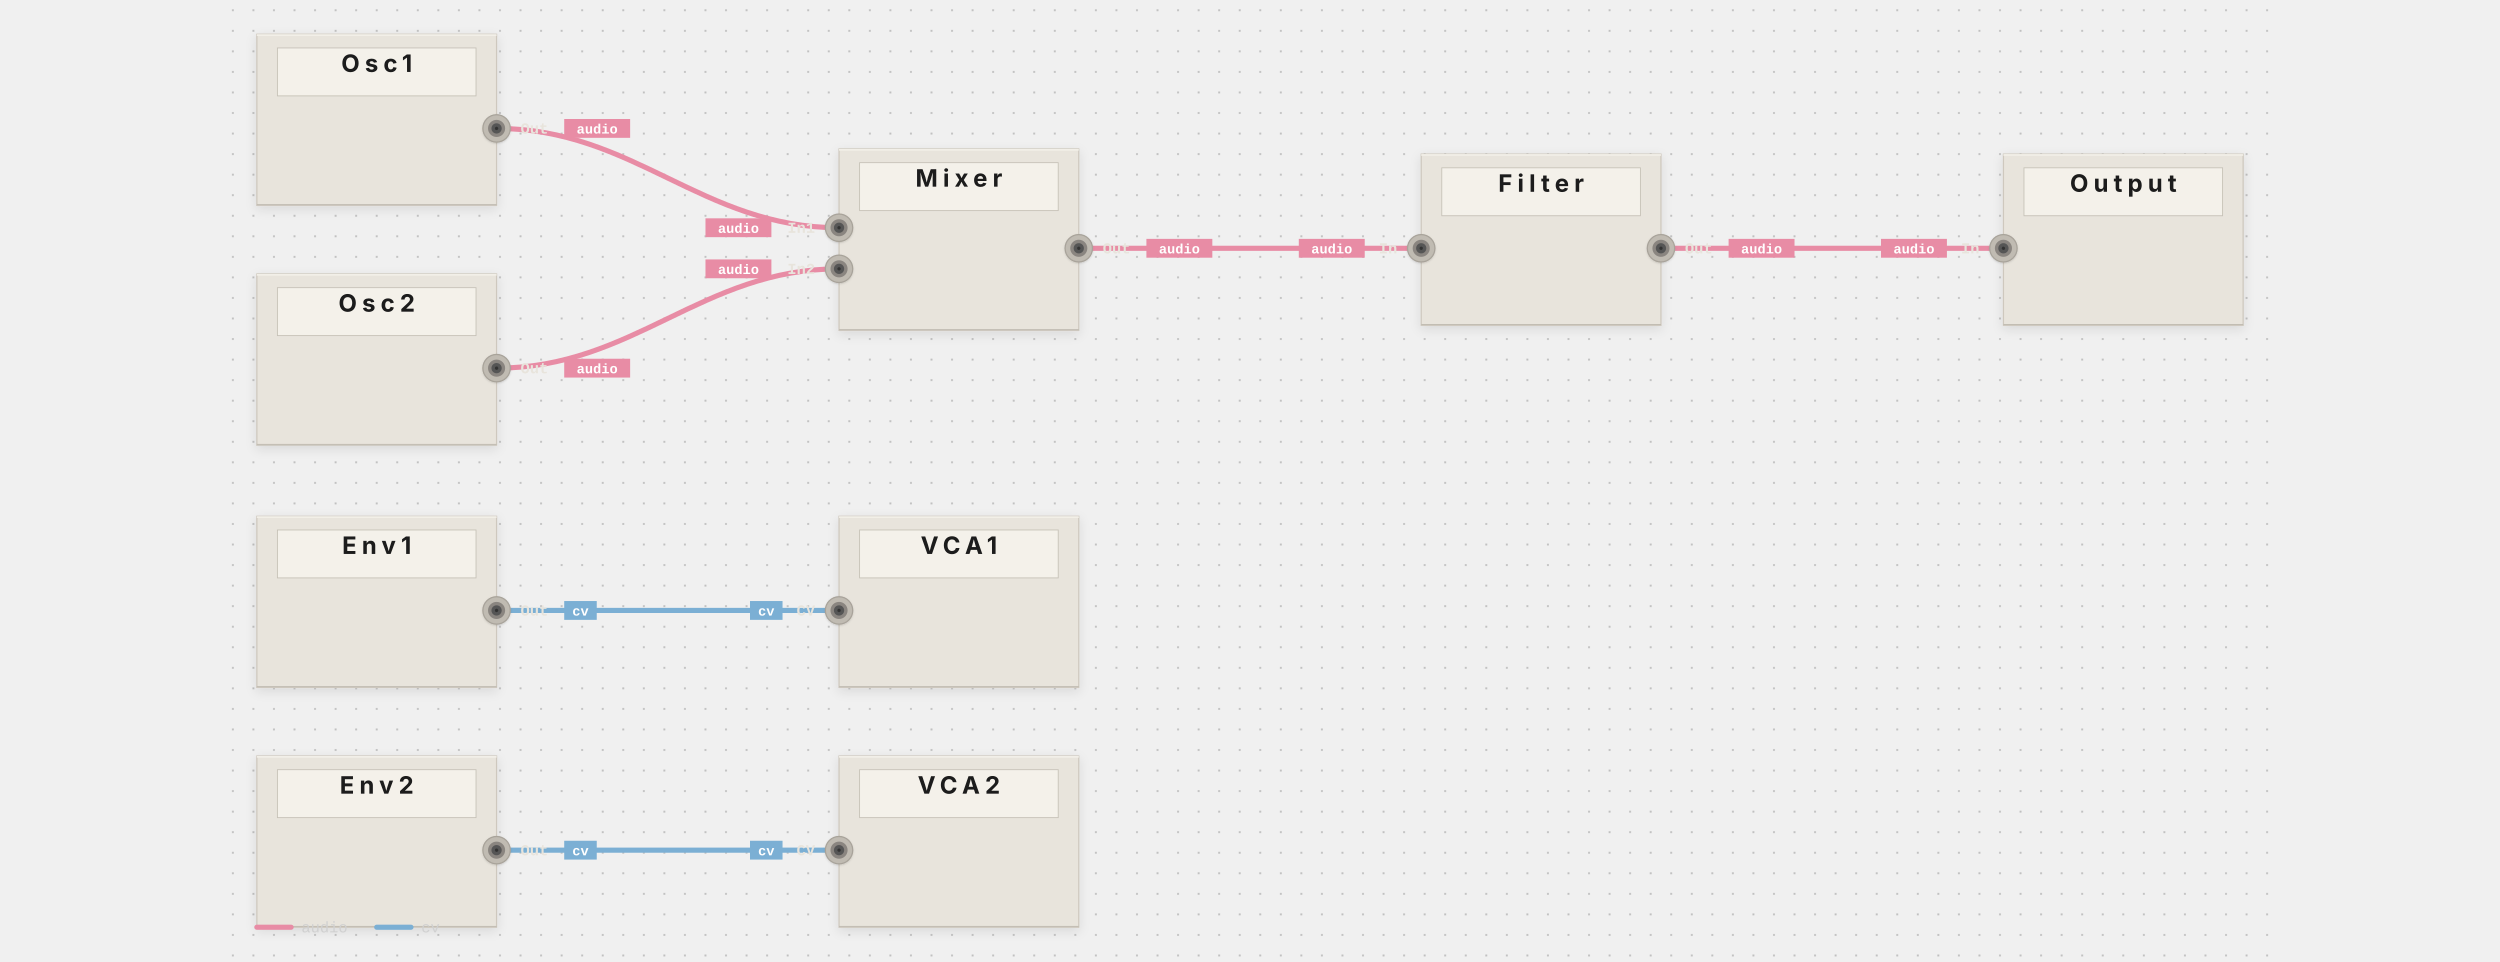
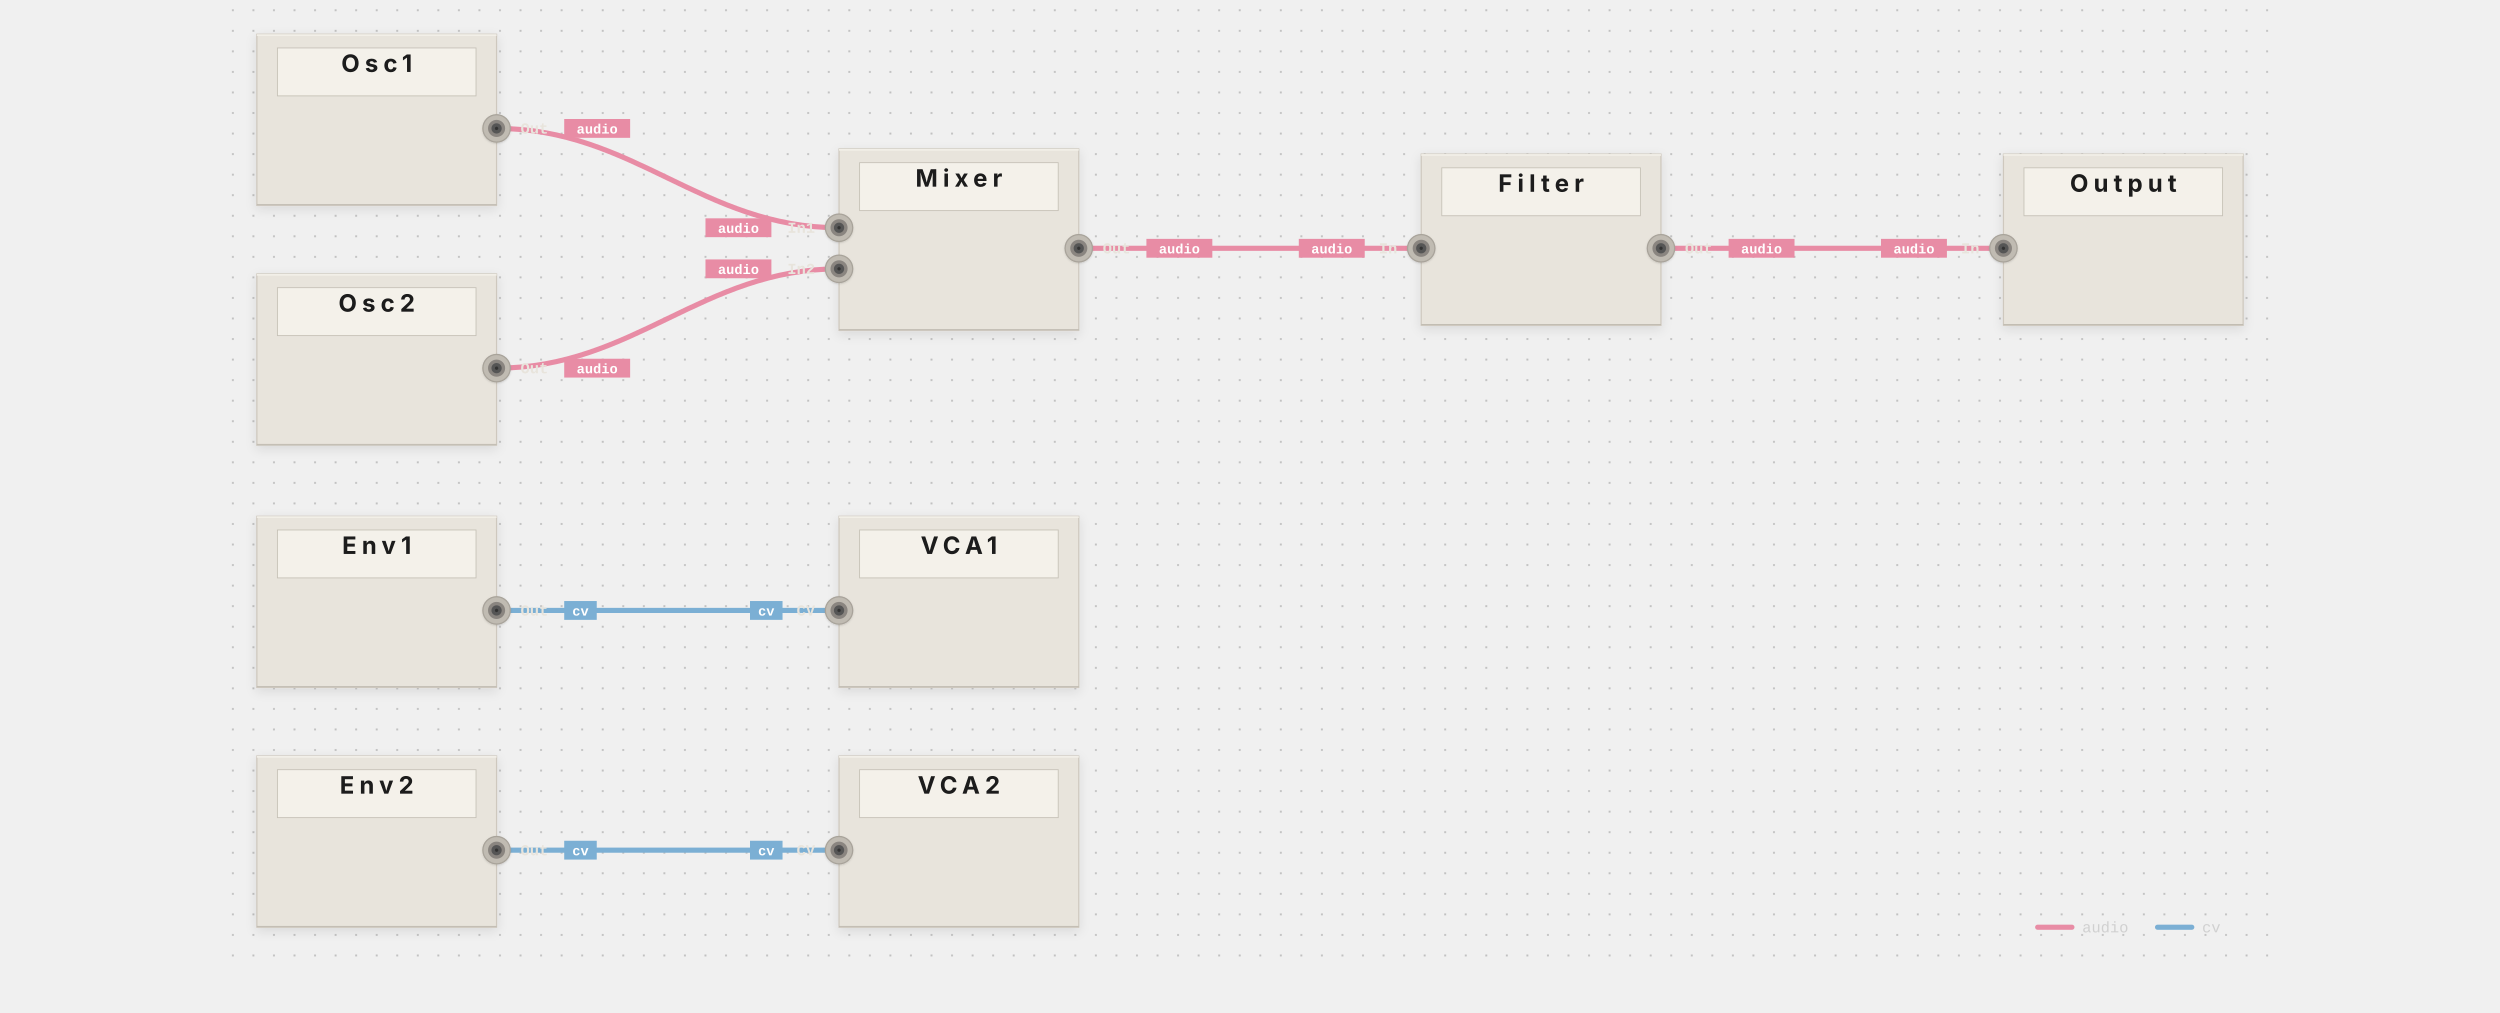
- <svg xmlns="http://www.w3.org/2000/svg" viewBox="-130 0 1460 561.5" width="100%" data-pf-min-width="1460" role="img" aria-labelledby="pf-30a9af-title pf-30a9af-desc">
+ <svg xmlns="http://www.w3.org/2000/svg" viewBox="-130 0 1460 591.5" width="100%" data-pf-min-width="1460" role="img" aria-labelledby="pf-55d112-title pf-55d112-desc">
  <style>@media print { .pf-panel, .pf-jack { filter: none; } }</style>
  <defs>
-     <filter id="pf-30a9af-panel-shadow" x="-20%" y="-20%" width="140%" height="140%">
+     <filter id="pf-55d112-panel-shadow" x="-20%" y="-20%" width="140%" height="140%">
      <feDropShadow dx="0" dy="2" stdDeviation="3" flood-opacity="0.1" />
    </filter>
-     <filter id="pf-30a9af-jack-shadow" x="-20%" y="-20%" width="140%" height="140%">
+     <filter id="pf-55d112-jack-shadow" x="-20%" y="-20%" width="140%" height="140%">
      <feDropShadow dx="0" dy="0.5" stdDeviation="0.8" flood-opacity="0.15" />
    </filter>
-     <pattern id="pf-30a9af-dots" width="12" height="12" patternUnits="userSpaceOnUse">
+     <pattern id="pf-55d112-dots" width="12" height="12" patternUnits="userSpaceOnUse">
      <circle cx="6" cy="6" r="0.5" fill="#555555" opacity="0.5" />
    </pattern>
  </defs>
  <g class="pf-layer-bg">
-     <rect width="1200" height="561.5" fill="url(#pf-30a9af-dots)" />
+     <rect width="1200" height="561.5" fill="url(#pf-55d112-dots)" />
  </g>
  <g class="pf-layer-cables">
    <path d="M 160 75 C 240 75, 280 133, 360 133" stroke="#e88ca5" stroke-width="3" fill="none" stroke-linecap="round" stroke-linejoin="round" data-connection="conn-0" data-signal="audio" />
    <path d="M 160 356.5 C 240 356.5, 280 356.5, 360 356.5" stroke="#7bafd4" stroke-width="3" fill="none" stroke-linecap="round" stroke-linejoin="round" data-connection="conn-1" data-signal="cv" />
    <path d="M 160 215 C 240 215, 280 157, 360 157" stroke="#e88ca5" stroke-width="3" fill="none" stroke-linecap="round" stroke-linejoin="round" data-connection="conn-2" data-signal="audio" />
    <path d="M 160 496.5 C 240 496.5, 280 496.5, 360 496.5" stroke="#7bafd4" stroke-width="3" fill="none" stroke-linecap="round" stroke-linejoin="round" data-connection="conn-3" data-signal="cv" />
    <path d="M 500 145 C 580 145, 620 145, 700 145" stroke="#e88ca5" stroke-width="3" fill="none" stroke-linecap="round" stroke-linejoin="round" data-connection="conn-4" data-signal="audio" />
    <path d="M 840 145 C 920 145, 960 145, 1040 145" stroke="#e88ca5" stroke-width="3" fill="none" stroke-linecap="round" stroke-linejoin="round" data-connection="conn-5" data-signal="audio" />
    <circle cx="160" cy="75" r="3.5" fill="#d47a93" />
    <circle cx="360" cy="133" r="3.5" fill="#d47a93" />
    <circle cx="160" cy="356.5" r="3.5" fill="#6a9ec3" />
    <circle cx="360" cy="356.5" r="3.5" fill="#6a9ec3" />
    <circle cx="160" cy="215" r="3.5" fill="#d47a93" />
    <circle cx="360" cy="157" r="3.5" fill="#d47a93" />
    <circle cx="160" cy="496.5" r="3.5" fill="#6a9ec3" />
    <circle cx="360" cy="496.5" r="3.5" fill="#6a9ec3" />
    <circle cx="500" cy="145" r="3.5" fill="#d47a93" />
    <circle cx="700" cy="145" r="3.5" fill="#d47a93" />
    <circle cx="840" cy="145" r="3.5" fill="#d47a93" />
    <circle cx="1040" cy="145" r="3.5" fill="#d47a93" />
  </g>
  <g class="pf-layer-panels">
-     <g data-module="Osc1" filter="url(#pf-30a9af-panel-shadow)">
+     <g data-module="Osc1" filter="url(#pf-55d112-panel-shadow)">
      <rect x="20" y="20" width="140" height="100" fill="#e8e4dc" stroke="#cec8be" stroke-width="0.75" rx="0" />
      <line x1="20" y1="20.5" x2="160" y2="20.5" stroke="#f2efe8" stroke-width="1" />
      <line x1="20" y1="119.5" x2="160" y2="119.5" stroke="#bdb8ae" stroke-width="0.5" />
      <rect x="32" y="28" width="116" height="28" fill="#f4f1ea" stroke="#c5c0b6" stroke-width="0.5" />
      <text x="90" y="42" text-anchor="middle" font-family="system-ui, -apple-system, BlinkMacSystemFont, 'Segoe UI', sans-serif" font-size="14" font-weight="700" fill="#1a1a1a" letter-spacing="3">Osc1</text>
    </g>
-     <g data-module="Mixer" filter="url(#pf-30a9af-panel-shadow)">
+     <g data-module="Mixer" filter="url(#pf-55d112-panel-shadow)">
      <rect x="360" y="87" width="140" height="106" fill="#e8e4dc" stroke="#cec8be" stroke-width="0.75" rx="0" />
      <line x1="360" y1="87.5" x2="500" y2="87.5" stroke="#f2efe8" stroke-width="1" />
      <line x1="360" y1="192.5" x2="500" y2="192.5" stroke="#bdb8ae" stroke-width="0.5" />
      <rect x="372" y="95" width="116" height="28" fill="#f4f1ea" stroke="#c5c0b6" stroke-width="0.5" />
      <text x="430" y="109" text-anchor="middle" font-family="system-ui, -apple-system, BlinkMacSystemFont, 'Segoe UI', sans-serif" font-size="14" font-weight="700" fill="#1a1a1a" letter-spacing="3">Mixer</text>
    </g>
-     <g data-module="Env1" filter="url(#pf-30a9af-panel-shadow)">
+     <g data-module="Env1" filter="url(#pf-55d112-panel-shadow)">
      <rect x="20" y="301.5" width="140" height="100" fill="#e8e4dc" stroke="#cec8be" stroke-width="0.75" rx="0" />
      <line x1="20" y1="302" x2="160" y2="302" stroke="#f2efe8" stroke-width="1" />
      <line x1="20" y1="401" x2="160" y2="401" stroke="#bdb8ae" stroke-width="0.5" />
      <rect x="32" y="309.5" width="116" height="28" fill="#f4f1ea" stroke="#c5c0b6" stroke-width="0.5" />
      <text x="90" y="323.5" text-anchor="middle" font-family="system-ui, -apple-system, BlinkMacSystemFont, 'Segoe UI', sans-serif" font-size="14" font-weight="700" fill="#1a1a1a" letter-spacing="3">Env1</text>
    </g>
-     <g data-module="VCA1" filter="url(#pf-30a9af-panel-shadow)">
+     <g data-module="VCA1" filter="url(#pf-55d112-panel-shadow)">
      <rect x="360" y="301.5" width="140" height="100" fill="#e8e4dc" stroke="#cec8be" stroke-width="0.75" rx="0" />
      <line x1="360" y1="302" x2="500" y2="302" stroke="#f2efe8" stroke-width="1" />
      <line x1="360" y1="401" x2="500" y2="401" stroke="#bdb8ae" stroke-width="0.5" />
      <rect x="372" y="309.5" width="116" height="28" fill="#f4f1ea" stroke="#c5c0b6" stroke-width="0.5" />
      <text x="430" y="323.5" text-anchor="middle" font-family="system-ui, -apple-system, BlinkMacSystemFont, 'Segoe UI', sans-serif" font-size="14" font-weight="700" fill="#1a1a1a" letter-spacing="3">VCA1</text>
    </g>
-     <g data-module="Osc2" filter="url(#pf-30a9af-panel-shadow)">
+     <g data-module="Osc2" filter="url(#pf-55d112-panel-shadow)">
      <rect x="20" y="160" width="140" height="100" fill="#e8e4dc" stroke="#cec8be" stroke-width="0.75" rx="0" />
      <line x1="20" y1="160.5" x2="160" y2="160.5" stroke="#f2efe8" stroke-width="1" />
      <line x1="20" y1="259.5" x2="160" y2="259.5" stroke="#bdb8ae" stroke-width="0.5" />
      <rect x="32" y="168" width="116" height="28" fill="#f4f1ea" stroke="#c5c0b6" stroke-width="0.5" />
      <text x="90" y="182" text-anchor="middle" font-family="system-ui, -apple-system, BlinkMacSystemFont, 'Segoe UI', sans-serif" font-size="14" font-weight="700" fill="#1a1a1a" letter-spacing="3">Osc2</text>
    </g>
-     <g data-module="Env2" filter="url(#pf-30a9af-panel-shadow)">
+     <g data-module="Env2" filter="url(#pf-55d112-panel-shadow)">
      <rect x="20" y="441.5" width="140" height="100" fill="#e8e4dc" stroke="#cec8be" stroke-width="0.75" rx="0" />
      <line x1="20" y1="442" x2="160" y2="442" stroke="#f2efe8" stroke-width="1" />
      <line x1="20" y1="541" x2="160" y2="541" stroke="#bdb8ae" stroke-width="0.5" />
      <rect x="32" y="449.5" width="116" height="28" fill="#f4f1ea" stroke="#c5c0b6" stroke-width="0.5" />
      <text x="90" y="463.5" text-anchor="middle" font-family="system-ui, -apple-system, BlinkMacSystemFont, 'Segoe UI', sans-serif" font-size="14" font-weight="700" fill="#1a1a1a" letter-spacing="3">Env2</text>
    </g>
-     <g data-module="VCA2" filter="url(#pf-30a9af-panel-shadow)">
+     <g data-module="VCA2" filter="url(#pf-55d112-panel-shadow)">
      <rect x="360" y="441.5" width="140" height="100" fill="#e8e4dc" stroke="#cec8be" stroke-width="0.75" rx="0" />
      <line x1="360" y1="442" x2="500" y2="442" stroke="#f2efe8" stroke-width="1" />
      <line x1="360" y1="541" x2="500" y2="541" stroke="#bdb8ae" stroke-width="0.5" />
      <rect x="372" y="449.5" width="116" height="28" fill="#f4f1ea" stroke="#c5c0b6" stroke-width="0.5" />
      <text x="430" y="463.5" text-anchor="middle" font-family="system-ui, -apple-system, BlinkMacSystemFont, 'Segoe UI', sans-serif" font-size="14" font-weight="700" fill="#1a1a1a" letter-spacing="3">VCA2</text>
    </g>
-     <g data-module="Filter" filter="url(#pf-30a9af-panel-shadow)">
+     <g data-module="Filter" filter="url(#pf-55d112-panel-shadow)">
      <rect x="700" y="90" width="140" height="100" fill="#e8e4dc" stroke="#cec8be" stroke-width="0.75" rx="0" />
      <line x1="700" y1="90.5" x2="840" y2="90.5" stroke="#f2efe8" stroke-width="1" />
      <line x1="700" y1="189.5" x2="840" y2="189.5" stroke="#bdb8ae" stroke-width="0.5" />
      <rect x="712" y="98" width="116" height="28" fill="#f4f1ea" stroke="#c5c0b6" stroke-width="0.5" />
      <text x="770" y="112" text-anchor="middle" font-family="system-ui, -apple-system, BlinkMacSystemFont, 'Segoe UI', sans-serif" font-size="14" font-weight="700" fill="#1a1a1a" letter-spacing="3">Filter</text>
    </g>
-     <g data-module="Output" filter="url(#pf-30a9af-panel-shadow)">
+     <g data-module="Output" filter="url(#pf-55d112-panel-shadow)">
      <rect x="1040" y="90" width="140" height="100" fill="#e8e4dc" stroke="#cec8be" stroke-width="0.75" rx="0" />
      <line x1="1040" y1="90.5" x2="1180" y2="90.5" stroke="#f2efe8" stroke-width="1" />
      <line x1="1040" y1="189.5" x2="1180" y2="189.5" stroke="#bdb8ae" stroke-width="0.5" />
      <rect x="1052" y="98" width="116" height="28" fill="#f4f1ea" stroke="#c5c0b6" stroke-width="0.5" />
      <text x="1110" y="112" text-anchor="middle" font-family="system-ui, -apple-system, BlinkMacSystemFont, 'Segoe UI', sans-serif" font-size="14" font-weight="700" fill="#1a1a1a" letter-spacing="3">Output</text>
    </g>
  </g>
  <g class="pf-layer-params" />
  <g class="pf-layer-jacks">
-     <g data-port="osc1.out" filter="url(#pf-30a9af-jack-shadow)">
+     <g data-port="osc1.out" filter="url(#pf-55d112-jack-shadow)">
      <circle cx="160" cy="75" r="8" fill="#c0bbb2" stroke="#a8a39a" stroke-width="0.75" />
      <circle cx="160" cy="75" r="5" fill="#8a8580" />
      <circle cx="160" cy="75" r="3" fill="#555555" />
      <circle cx="160" cy="75" r="1" fill="#333333" />
    </g>
-     <g data-port="mixer.in1" filter="url(#pf-30a9af-jack-shadow)">
+     <g data-port="mixer.in1" filter="url(#pf-55d112-jack-shadow)">
      <circle cx="360" cy="133" r="8" fill="#c0bbb2" stroke="#a8a39a" stroke-width="0.75" />
      <circle cx="360" cy="133" r="5" fill="#8a8580" />
      <circle cx="360" cy="133" r="3" fill="#555555" />
      <circle cx="360" cy="133" r="1" fill="#333333" />
    </g>
-     <g data-port="mixer.in2" filter="url(#pf-30a9af-jack-shadow)">
+     <g data-port="mixer.in2" filter="url(#pf-55d112-jack-shadow)">
      <circle cx="360" cy="157" r="8" fill="#c0bbb2" stroke="#a8a39a" stroke-width="0.75" />
      <circle cx="360" cy="157" r="5" fill="#8a8580" />
      <circle cx="360" cy="157" r="3" fill="#555555" />
      <circle cx="360" cy="157" r="1" fill="#333333" />
    </g>
-     <g data-port="mixer.out" filter="url(#pf-30a9af-jack-shadow)">
+     <g data-port="mixer.out" filter="url(#pf-55d112-jack-shadow)">
      <circle cx="500" cy="145" r="8" fill="#c0bbb2" stroke="#a8a39a" stroke-width="0.75" />
      <circle cx="500" cy="145" r="5" fill="#8a8580" />
      <circle cx="500" cy="145" r="3" fill="#555555" />
      <circle cx="500" cy="145" r="1" fill="#333333" />
    </g>
-     <g data-port="env1.out" filter="url(#pf-30a9af-jack-shadow)">
+     <g data-port="env1.out" filter="url(#pf-55d112-jack-shadow)">
      <circle cx="160" cy="356.5" r="8" fill="#c0bbb2" stroke="#a8a39a" stroke-width="0.75" />
      <circle cx="160" cy="356.5" r="5" fill="#8a8580" />
      <circle cx="160" cy="356.5" r="3" fill="#555555" />
      <circle cx="160" cy="356.5" r="1" fill="#333333" />
    </g>
-     <g data-port="vca1.cv" filter="url(#pf-30a9af-jack-shadow)">
+     <g data-port="vca1.cv" filter="url(#pf-55d112-jack-shadow)">
      <circle cx="360" cy="356.5" r="8" fill="#c0bbb2" stroke="#a8a39a" stroke-width="0.75" />
      <circle cx="360" cy="356.5" r="5" fill="#8a8580" />
      <circle cx="360" cy="356.5" r="3" fill="#555555" />
      <circle cx="360" cy="356.5" r="1" fill="#333333" />
    </g>
-     <g data-port="osc2.out" filter="url(#pf-30a9af-jack-shadow)">
+     <g data-port="osc2.out" filter="url(#pf-55d112-jack-shadow)">
      <circle cx="160" cy="215" r="8" fill="#c0bbb2" stroke="#a8a39a" stroke-width="0.75" />
      <circle cx="160" cy="215" r="5" fill="#8a8580" />
      <circle cx="160" cy="215" r="3" fill="#555555" />
      <circle cx="160" cy="215" r="1" fill="#333333" />
    </g>
-     <g data-port="env2.out" filter="url(#pf-30a9af-jack-shadow)">
+     <g data-port="env2.out" filter="url(#pf-55d112-jack-shadow)">
      <circle cx="160" cy="496.5" r="8" fill="#c0bbb2" stroke="#a8a39a" stroke-width="0.75" />
      <circle cx="160" cy="496.5" r="5" fill="#8a8580" />
      <circle cx="160" cy="496.5" r="3" fill="#555555" />
      <circle cx="160" cy="496.5" r="1" fill="#333333" />
    </g>
-     <g data-port="vca2.cv" filter="url(#pf-30a9af-jack-shadow)">
+     <g data-port="vca2.cv" filter="url(#pf-55d112-jack-shadow)">
      <circle cx="360" cy="496.5" r="8" fill="#c0bbb2" stroke="#a8a39a" stroke-width="0.75" />
      <circle cx="360" cy="496.5" r="5" fill="#8a8580" />
      <circle cx="360" cy="496.5" r="3" fill="#555555" />
      <circle cx="360" cy="496.5" r="1" fill="#333333" />
    </g>
-     <g data-port="filter.in" filter="url(#pf-30a9af-jack-shadow)">
+     <g data-port="filter.in" filter="url(#pf-55d112-jack-shadow)">
      <circle cx="700" cy="145" r="8" fill="#c0bbb2" stroke="#a8a39a" stroke-width="0.75" />
      <circle cx="700" cy="145" r="5" fill="#8a8580" />
      <circle cx="700" cy="145" r="3" fill="#555555" />
      <circle cx="700" cy="145" r="1" fill="#333333" />
    </g>
-     <g data-port="filter.out" filter="url(#pf-30a9af-jack-shadow)">
+     <g data-port="filter.out" filter="url(#pf-55d112-jack-shadow)">
      <circle cx="840" cy="145" r="8" fill="#c0bbb2" stroke="#a8a39a" stroke-width="0.75" />
      <circle cx="840" cy="145" r="5" fill="#8a8580" />
      <circle cx="840" cy="145" r="3" fill="#555555" />
      <circle cx="840" cy="145" r="1" fill="#333333" />
    </g>
-     <g data-port="output.in" filter="url(#pf-30a9af-jack-shadow)">
+     <g data-port="output.in" filter="url(#pf-55d112-jack-shadow)">
      <circle cx="1040" cy="145" r="8" fill="#c0bbb2" stroke="#a8a39a" stroke-width="0.75" />
      <circle cx="1040" cy="145" r="5" fill="#8a8580" />
      <circle cx="1040" cy="145" r="3" fill="#555555" />
      <circle cx="1040" cy="145" r="1" fill="#333333" />
    </g>
  </g>
  <g class="pf-layer-labels">
    <text x="174" y="78" font-family="'SF Mono', 'Fira Code', Consolas, 'Courier New', monospace" font-size="9" fill="#e8e4dc" font-weight="600" text-anchor="start">Out</text>
    <rect class="pf-port-pill" x="199.5" y="69.5" width="38.5" height="11" rx="0" fill="#e88ca5" data-signal="audio" />
    <text class="pf-port-pill-text" x="218.75" y="78" text-anchor="middle" font-family="'SF Mono', 'Fira Code', Consolas, 'Courier New', monospace" font-size="8" fill="#ffffff" font-weight="600">audio</text>
    <text x="346" y="136" font-family="'SF Mono', 'Fira Code', Consolas, 'Courier New', monospace" font-size="9" fill="#e8e4dc" font-weight="600" text-anchor="end">In1</text>
    <rect class="pf-port-pill" x="282" y="127.5" width="38.5" height="11" rx="0" fill="#e88ca5" data-signal="audio" />
    <text class="pf-port-pill-text" x="301.25" y="136" text-anchor="middle" font-family="'SF Mono', 'Fira Code', Consolas, 'Courier New', monospace" font-size="8" fill="#ffffff" font-weight="600">audio</text>
    <text x="346" y="160" font-family="'SF Mono', 'Fira Code', Consolas, 'Courier New', monospace" font-size="9" fill="#e8e4dc" font-weight="600" text-anchor="end">In2</text>
    <rect class="pf-port-pill" x="282" y="151.5" width="38.5" height="11" rx="0" fill="#e88ca5" data-signal="audio" />
    <text class="pf-port-pill-text" x="301.25" y="160" text-anchor="middle" font-family="'SF Mono', 'Fira Code', Consolas, 'Courier New', monospace" font-size="8" fill="#ffffff" font-weight="600">audio</text>
    <text x="514" y="148" font-family="'SF Mono', 'Fira Code', Consolas, 'Courier New', monospace" font-size="9" fill="#e8e4dc" font-weight="600" text-anchor="start">Out</text>
    <rect class="pf-port-pill" x="539.5" y="139.5" width="38.5" height="11" rx="0" fill="#e88ca5" data-signal="audio" />
    <text class="pf-port-pill-text" x="558.75" y="148" text-anchor="middle" font-family="'SF Mono', 'Fira Code', Consolas, 'Courier New', monospace" font-size="8" fill="#ffffff" font-weight="600">audio</text>
    <text x="174" y="359.5" font-family="'SF Mono', 'Fira Code', Consolas, 'Courier New', monospace" font-size="9" fill="#e8e4dc" font-weight="600" text-anchor="start">Out</text>
    <rect class="pf-port-pill" x="199.5" y="351" width="19" height="11" rx="0" fill="#7bafd4" data-signal="cv" />
    <text class="pf-port-pill-text" x="209" y="359.5" text-anchor="middle" font-family="'SF Mono', 'Fira Code', Consolas, 'Courier New', monospace" font-size="8" fill="#ffffff" font-weight="600">cv</text>
    <text x="346" y="359.5" font-family="'SF Mono', 'Fira Code', Consolas, 'Courier New', monospace" font-size="9" fill="#e8e4dc" font-weight="600" text-anchor="end">CV</text>
    <rect class="pf-port-pill" x="308" y="351" width="19" height="11" rx="0" fill="#7bafd4" data-signal="cv" />
    <text class="pf-port-pill-text" x="317.5" y="359.5" text-anchor="middle" font-family="'SF Mono', 'Fira Code', Consolas, 'Courier New', monospace" font-size="8" fill="#ffffff" font-weight="600">cv</text>
    <text x="174" y="218" font-family="'SF Mono', 'Fira Code', Consolas, 'Courier New', monospace" font-size="9" fill="#e8e4dc" font-weight="600" text-anchor="start">Out</text>
    <rect class="pf-port-pill" x="199.5" y="209.5" width="38.5" height="11" rx="0" fill="#e88ca5" data-signal="audio" />
    <text class="pf-port-pill-text" x="218.75" y="218" text-anchor="middle" font-family="'SF Mono', 'Fira Code', Consolas, 'Courier New', monospace" font-size="8" fill="#ffffff" font-weight="600">audio</text>
    <text x="174" y="499.5" font-family="'SF Mono', 'Fira Code', Consolas, 'Courier New', monospace" font-size="9" fill="#e8e4dc" font-weight="600" text-anchor="start">Out</text>
    <rect class="pf-port-pill" x="199.5" y="491" width="19" height="11" rx="0" fill="#7bafd4" data-signal="cv" />
    <text class="pf-port-pill-text" x="209" y="499.5" text-anchor="middle" font-family="'SF Mono', 'Fira Code', Consolas, 'Courier New', monospace" font-size="8" fill="#ffffff" font-weight="600">cv</text>
    <text x="346" y="499.5" font-family="'SF Mono', 'Fira Code', Consolas, 'Courier New', monospace" font-size="9" fill="#e8e4dc" font-weight="600" text-anchor="end">CV</text>
    <rect class="pf-port-pill" x="308" y="491" width="19" height="11" rx="0" fill="#7bafd4" data-signal="cv" />
    <text class="pf-port-pill-text" x="317.5" y="499.5" text-anchor="middle" font-family="'SF Mono', 'Fira Code', Consolas, 'Courier New', monospace" font-size="8" fill="#ffffff" font-weight="600">cv</text>
    <text x="686" y="148" font-family="'SF Mono', 'Fira Code', Consolas, 'Courier New', monospace" font-size="9" fill="#e8e4dc" font-weight="600" text-anchor="end">In</text>
    <rect class="pf-port-pill" x="628.5" y="139.5" width="38.5" height="11" rx="0" fill="#e88ca5" data-signal="audio" />
    <text class="pf-port-pill-text" x="647.75" y="148" text-anchor="middle" font-family="'SF Mono', 'Fira Code', Consolas, 'Courier New', monospace" font-size="8" fill="#ffffff" font-weight="600">audio</text>
    <text x="854" y="148" font-family="'SF Mono', 'Fira Code', Consolas, 'Courier New', monospace" font-size="9" fill="#e8e4dc" font-weight="600" text-anchor="start">Out</text>
    <rect class="pf-port-pill" x="879.5" y="139.5" width="38.5" height="11" rx="0" fill="#e88ca5" data-signal="audio" />
    <text class="pf-port-pill-text" x="898.75" y="148" text-anchor="middle" font-family="'SF Mono', 'Fira Code', Consolas, 'Courier New', monospace" font-size="8" fill="#ffffff" font-weight="600">audio</text>
    <text x="1026" y="148" font-family="'SF Mono', 'Fira Code', Consolas, 'Courier New', monospace" font-size="9" fill="#e8e4dc" font-weight="600" text-anchor="end">In</text>
    <rect class="pf-port-pill" x="968.5" y="139.5" width="38.5" height="11" rx="0" fill="#e88ca5" data-signal="audio" />
    <text class="pf-port-pill-text" x="987.75" y="148" text-anchor="middle" font-family="'SF Mono', 'Fira Code', Consolas, 'Courier New', monospace" font-size="8" fill="#ffffff" font-weight="600">audio</text>
  </g>
  <g class="pf-layer-annotations" />
  <g class="pf-layer-legend">
-     <g transform="translate(20, 541.5)">
+     <g transform="translate(1060, 541.5)">
      <line x1="0" y1="0" x2="20" y2="0" stroke="#e88ca5" stroke-width="3" stroke-linecap="round" />
      <text x="26" y="3" font-family="'SF Mono', 'Fira Code', Consolas, 'Courier New', monospace" font-size="9" fill="#d0d0d0">audio</text>
    </g>
-     <g transform="translate(90, 541.5)">
+     <g transform="translate(1130, 541.5)">
      <line x1="0" y1="0" x2="20" y2="0" stroke="#7bafd4" stroke-width="3" stroke-linecap="round" />
      <text x="26" y="3" font-family="'SF Mono', 'Fira Code', Consolas, 'Courier New', monospace" font-size="9" fill="#d0d0d0">cv</text>
    </g>
  </g>
</svg>
